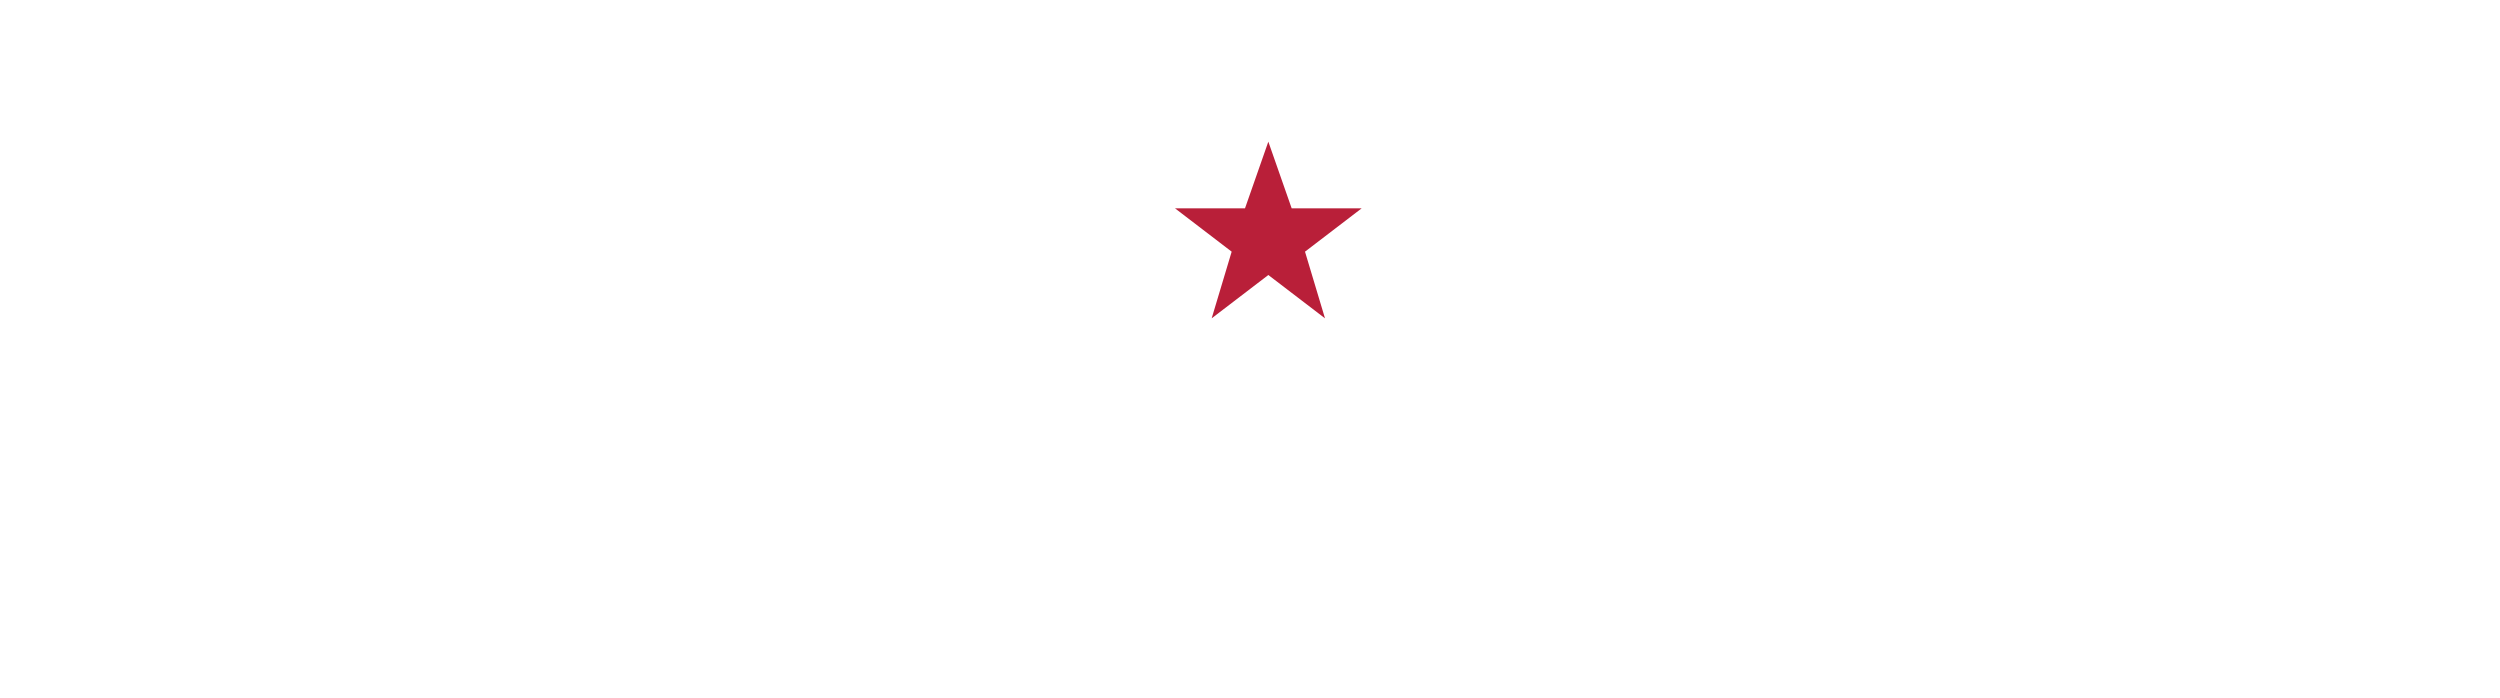
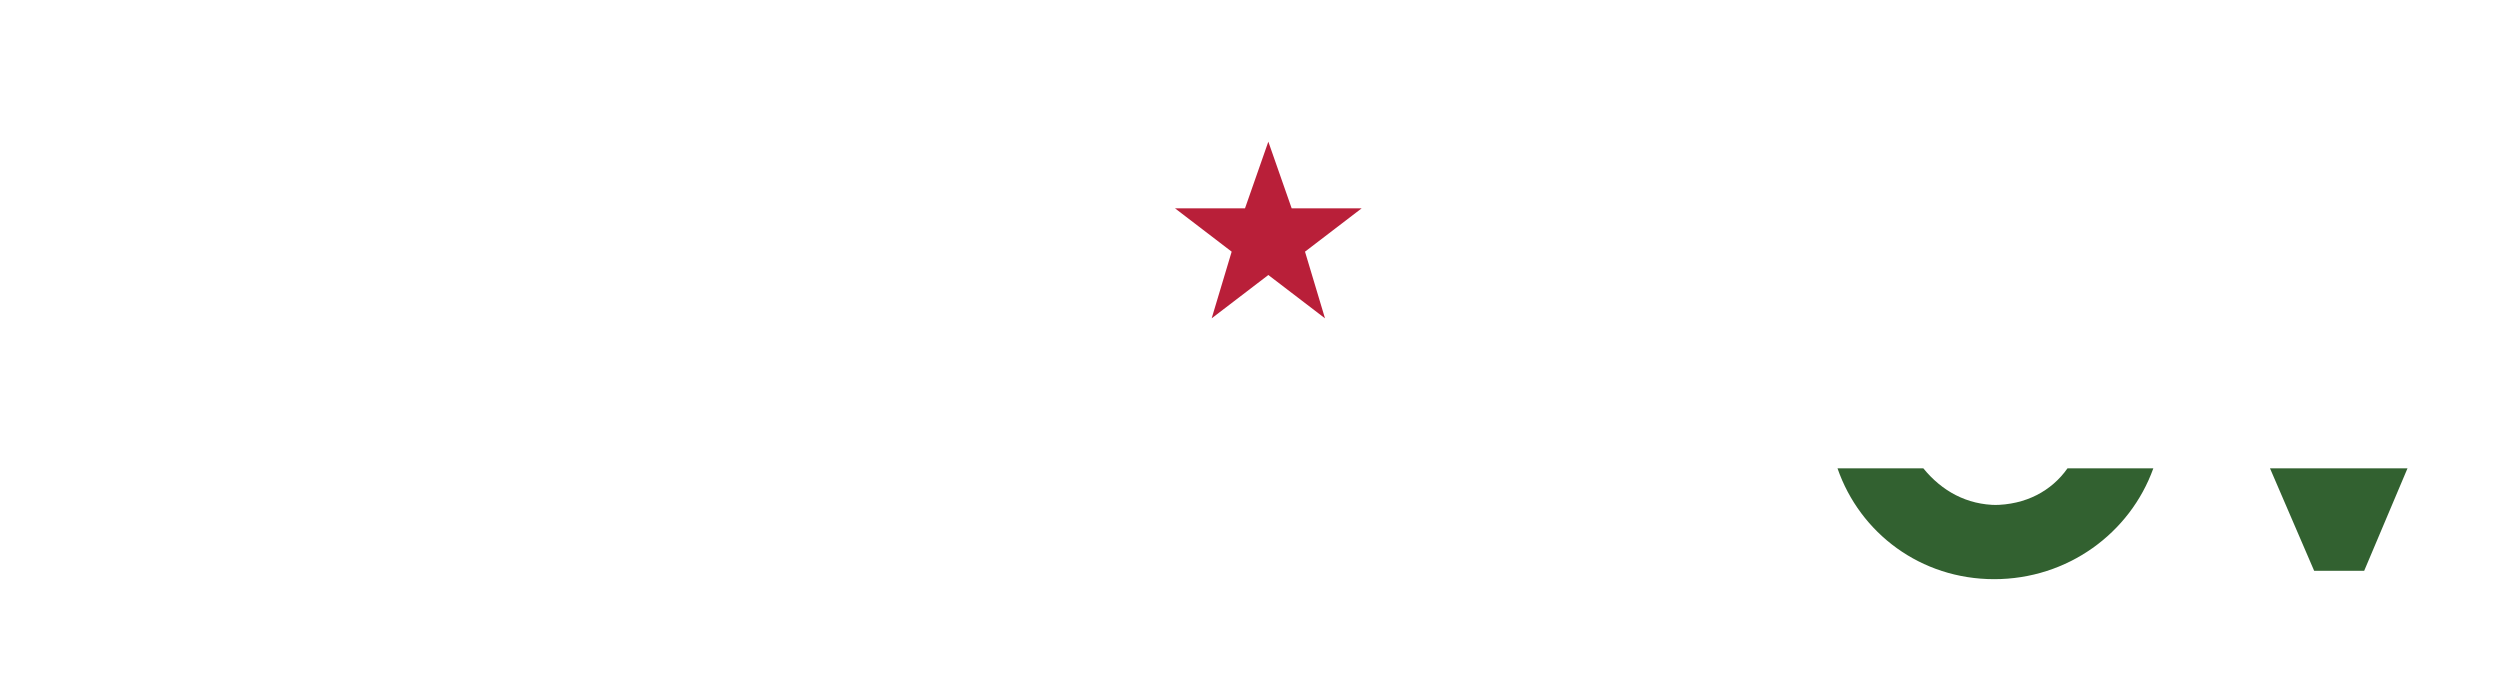
- <svg xmlns="http://www.w3.org/2000/svg" id="Layer_1" data-name="Layer 1" viewBox="0 0 300 83.67">
+ <svg xmlns="http://www.w3.org/2000/svg" id="Layer_1" data-name="Layer 1" viewBox="0 0 3000 836.7">
  <defs>
-     <linearGradient id="grad1" x1="101.69" y1="39.46" x2="101.69" y2="83.64" gradientUnits="userSpaceOnUse">
+     <linearGradient id="grad1" x1="1016.9" y1="394.6" x2="1016.9" y2="836.4" gradientUnits="userSpaceOnUse">
      <stop offset="0" stop-color="#8b5a24" />
      <stop offset="1" stop-color="#441a12" />
    </linearGradient>
  </defs>
-   <path fill="#B91F39" d="M155 25l-2.8 -8l-2.8 8h-8.4l6.8 5.2l-2.4 8l6.8 -5.2l6.8 5.2l-2.4 -8l6.8 -5.2h-8.4Z" />
+   <path fill="#B91F39" d="M1550 250l-28 -80l-28 80h-84l68 52l-24 80l68 -52l68 52l-24 -80l68 -52h-84Z" />
+   <g fill="#326130">
+     <path d="M2397 606c-37 0-67-17-89-44h-103c27 78 100 133 188 133s163-55 191-133h-103c-19 27-50 44-89 44Z" />
+     <polygon points="2777 685 2837 685 2889 562 2724 562 2777 685" />
+   </g>
</svg>
